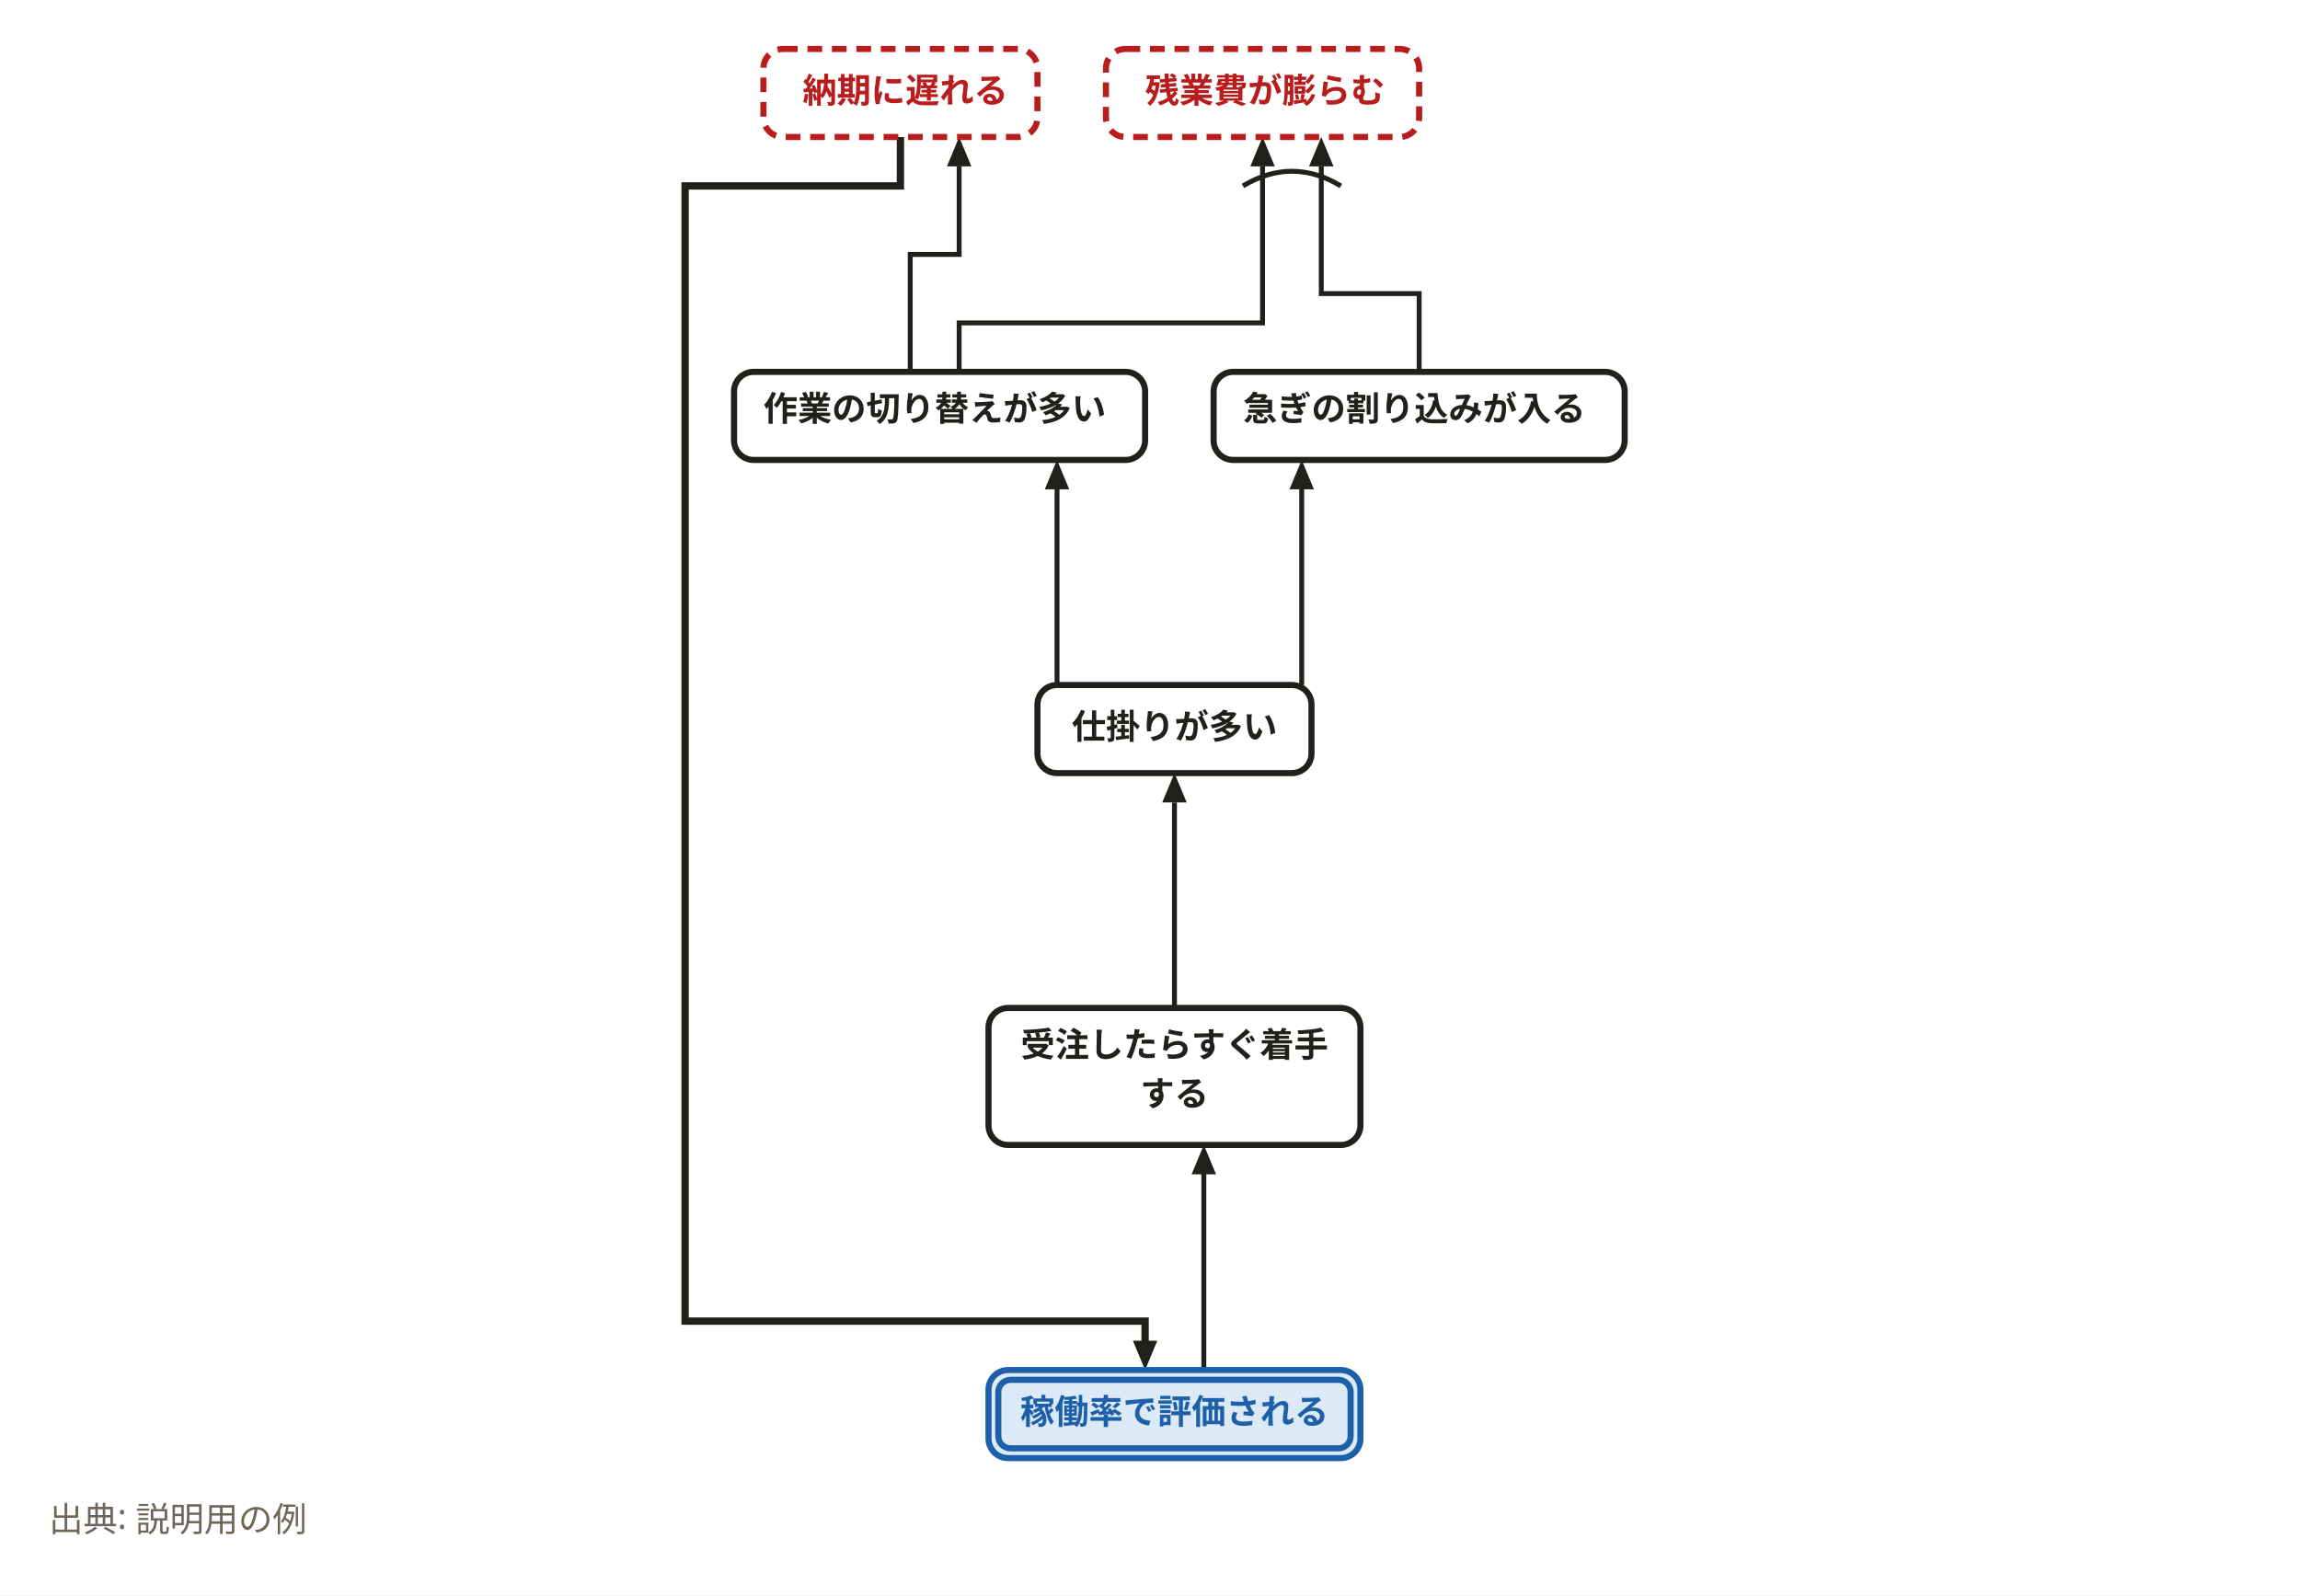
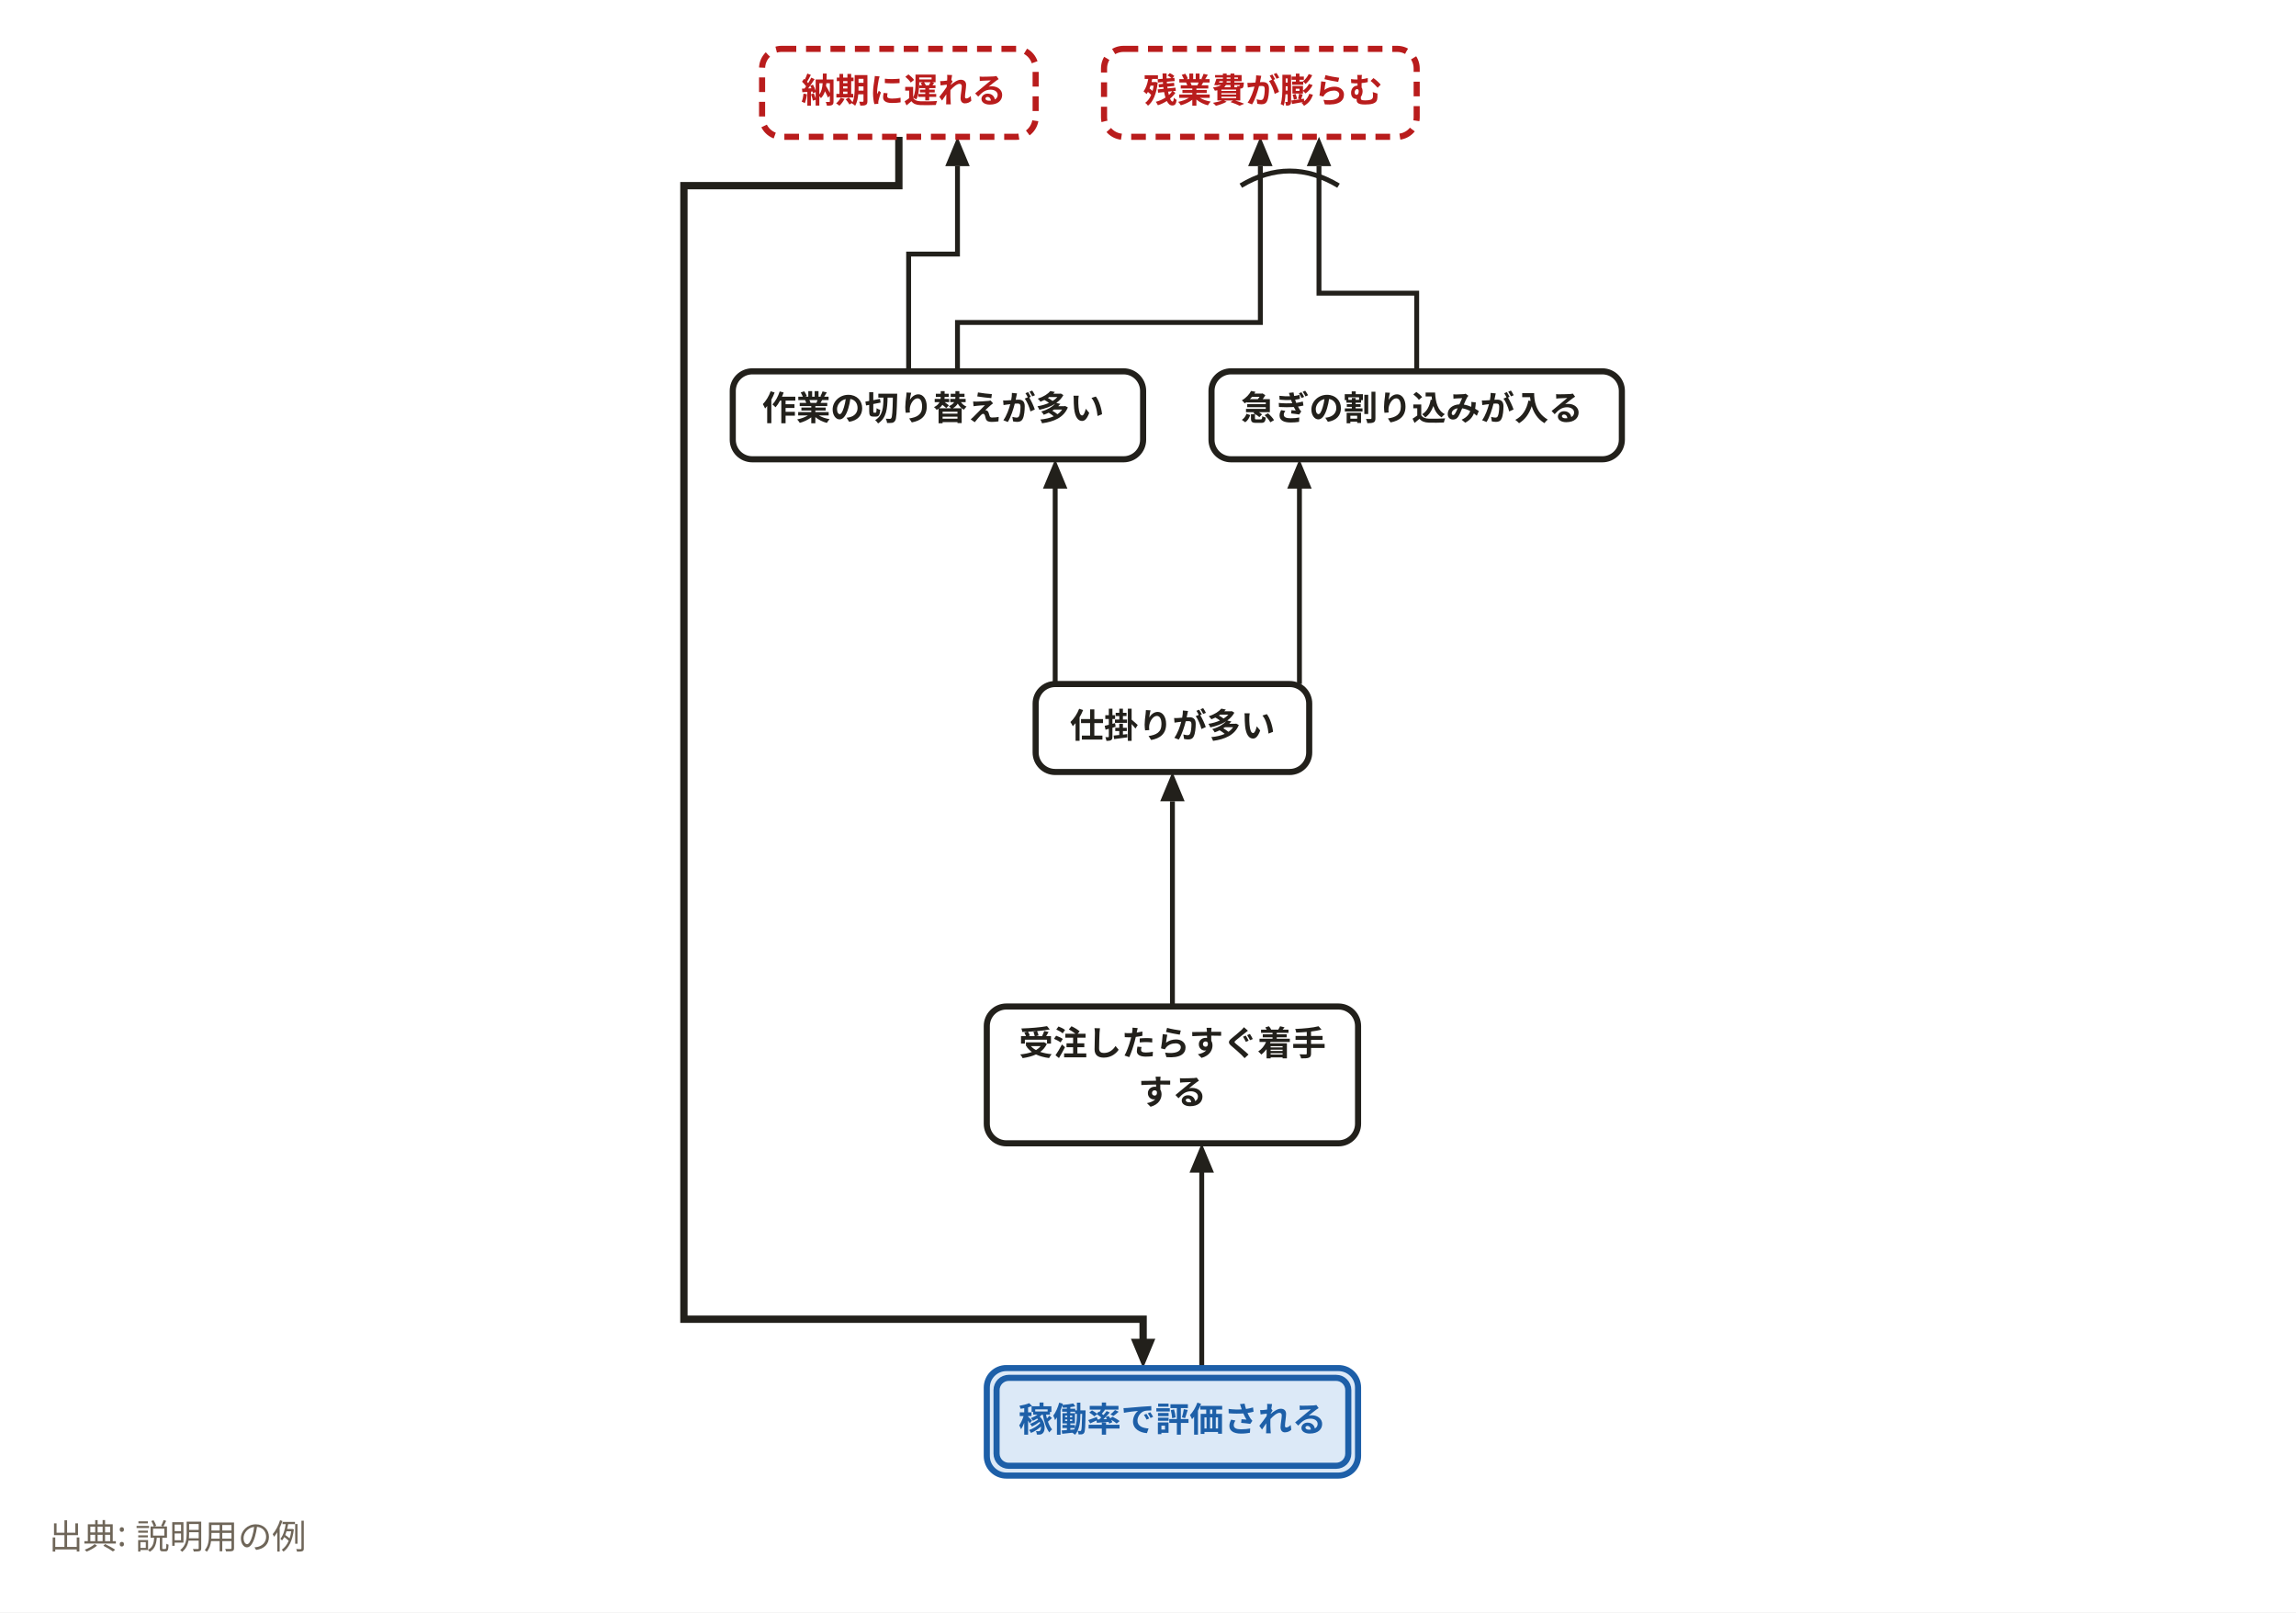
- <svg xmlns="http://www.w3.org/2000/svg" width="940" height="652" viewBox="0 0 940 652" role="img" aria-labelledby="svg-title">
+ <svg xmlns="http://www.w3.org/2000/svg" width="940" height="660" viewBox="0 0 940 660" role="img" aria-labelledby="svg-title">
  <style>
    text { font-family: 'Hiragino Sans','Hiragino Kaku Gothic ProN','Yu Gothic','YuGothic',Meiryo,'Noto Sans JP',sans-serif; }
    .emoji { font-family: 'Noto Color Emoji','Segoe UI Emoji',sans-serif; }
  </style>
-   <rect x="0" y="0" width="940" height="652" fill="#ffffff" />
+   <rect x="0" y="0" width="940" height="660" fill="#ffffff" />
  <path d="M492,560 L492,476" fill="none" stroke="#22201b" stroke-width="2" />
  <path d="M492,468 L497,480 L487,480 z" fill="#22201b" />
  <path d="M480,412 L480,328" fill="none" stroke="#22201b" stroke-width="2" />
  <path d="M480,316 L485,328 L475,328 z" fill="#22201b" />
  <path d="M432,280 L432,196" fill="none" stroke="#22201b" stroke-width="2" />
  <path d="M432,188 L437,200 L427,200 z" fill="#22201b" />
  <path d="M532,280 L532,196" fill="none" stroke="#22201b" stroke-width="2" />
  <path d="M532,188 L537,200 L527,200 z" fill="#22201b" />
  <path d="M372,152 L372,104 L392,104 L392,68" fill="none" stroke="#22201b" stroke-width="2" />
  <path d="M392,56 L397,68 L387,68 z" fill="#22201b" />
  <path d="M392,152 L392,132 L516,132 L516,68" fill="none" stroke="#22201b" stroke-width="2" />
  <path d="M516,56 L521,68 L511,68 z" fill="#22201b" />
  <path d="M580,152 L580,120 L540,120 L540,68" fill="none" stroke="#22201b" stroke-width="2" />
  <path d="M540,56 L545,68 L535,68 z" fill="#22201b" />
  <path d="M368,56 L368,76 L280,76 L280,540 L468,540 L468,552" fill="none" stroke="#22201b" stroke-width="3" />
  <path d="M468,560 L463,548 L473,548 z" fill="#22201b" />
  <path d="M508,76 Q528,64 548,76" fill="none" stroke="#22201b" stroke-width="2" />
  <rect x="312" y="20" width="112" height="36" rx="8" fill="#ffffff" stroke="#b91c1c" stroke-width="2.5" stroke-dasharray="6,4" />
  <rect x="452" y="20" width="128" height="36" rx="8" fill="#ffffff" stroke="#b91c1c" stroke-width="2.5" stroke-dasharray="6,4" />
  <rect x="300" y="152" width="168" height="36" rx="8" fill="#ffffff" stroke="#22201b" stroke-width="2.5" />
  <rect x="496" y="152" width="168" height="36" rx="8" fill="#ffffff" stroke="#22201b" stroke-width="2.5" />
  <rect x="424" y="280" width="112" height="36" rx="8" fill="#ffffff" stroke="#22201b" stroke-width="2.5" />
  <rect x="404" y="412" width="152" height="56" rx="8" fill="#ffffff" stroke="#22201b" stroke-width="2.5" />
-   <rect x="404" y="560" width="152" height="36" rx="8" fill="#dce9f7" stroke="#1d5fa8" stroke-width="2.5" />
-   <rect x="408" y="564" width="144" height="28" rx="5" fill="#dce9f7" stroke="#1d5fa8" stroke-width="2.5" />
+   <rect x="404" y="560" width="152" height="44" rx="8" fill="#dce9f7" stroke="#1d5fa8" stroke-width="2.5" />
+   <rect x="408" y="564" width="144" height="36" rx="5" fill="#dce9f7" stroke="#1d5fa8" stroke-width="2.5" />
  <text x="370" y="42" text-anchor="middle" font-size="14" font-weight="700" fill="#b91c1c">納期に遅れる</text>
  <text x="517" y="42" text-anchor="middle" font-size="14" font-weight="700" fill="#b91c1c">残業費が膨らむ</text>
  <text x="382" y="172" text-anchor="middle" font-size="14" font-weight="700" fill="#22201b">作業の切り替えが多い</text>
  <text x="578" y="172" text-anchor="middle" font-size="14" font-weight="700" fill="#22201b">急ぎの割り込みが入る</text>
  <text x="480" y="302" text-anchor="middle" font-size="14" font-weight="700" fill="#22201b">仕掛りが多い</text>
  <text x="480" y="432" text-anchor="middle" font-size="14" font-weight="700" fill="#22201b">受注したらすぐ着手</text>
  <text x="480" y="452" text-anchor="middle" font-size="14" font-weight="700" fill="#22201b">する</text>
-   <text x="480" y="582" text-anchor="middle" font-size="14" font-weight="700" fill="#1d5fa8">稼働率で評価される</text>
-   <text x="20" y="626" font-size="14" font-weight="400" fill="#6f6659">出典: 説明用の例</text>
+   <text x="480" y="586" text-anchor="middle" font-size="14" font-weight="700" fill="#1d5fa8">稼働率で評価される</text>
+   <text x="20" y="634" font-size="14" font-weight="400" fill="#6f6659">出典: 説明用の例</text>
</svg>
